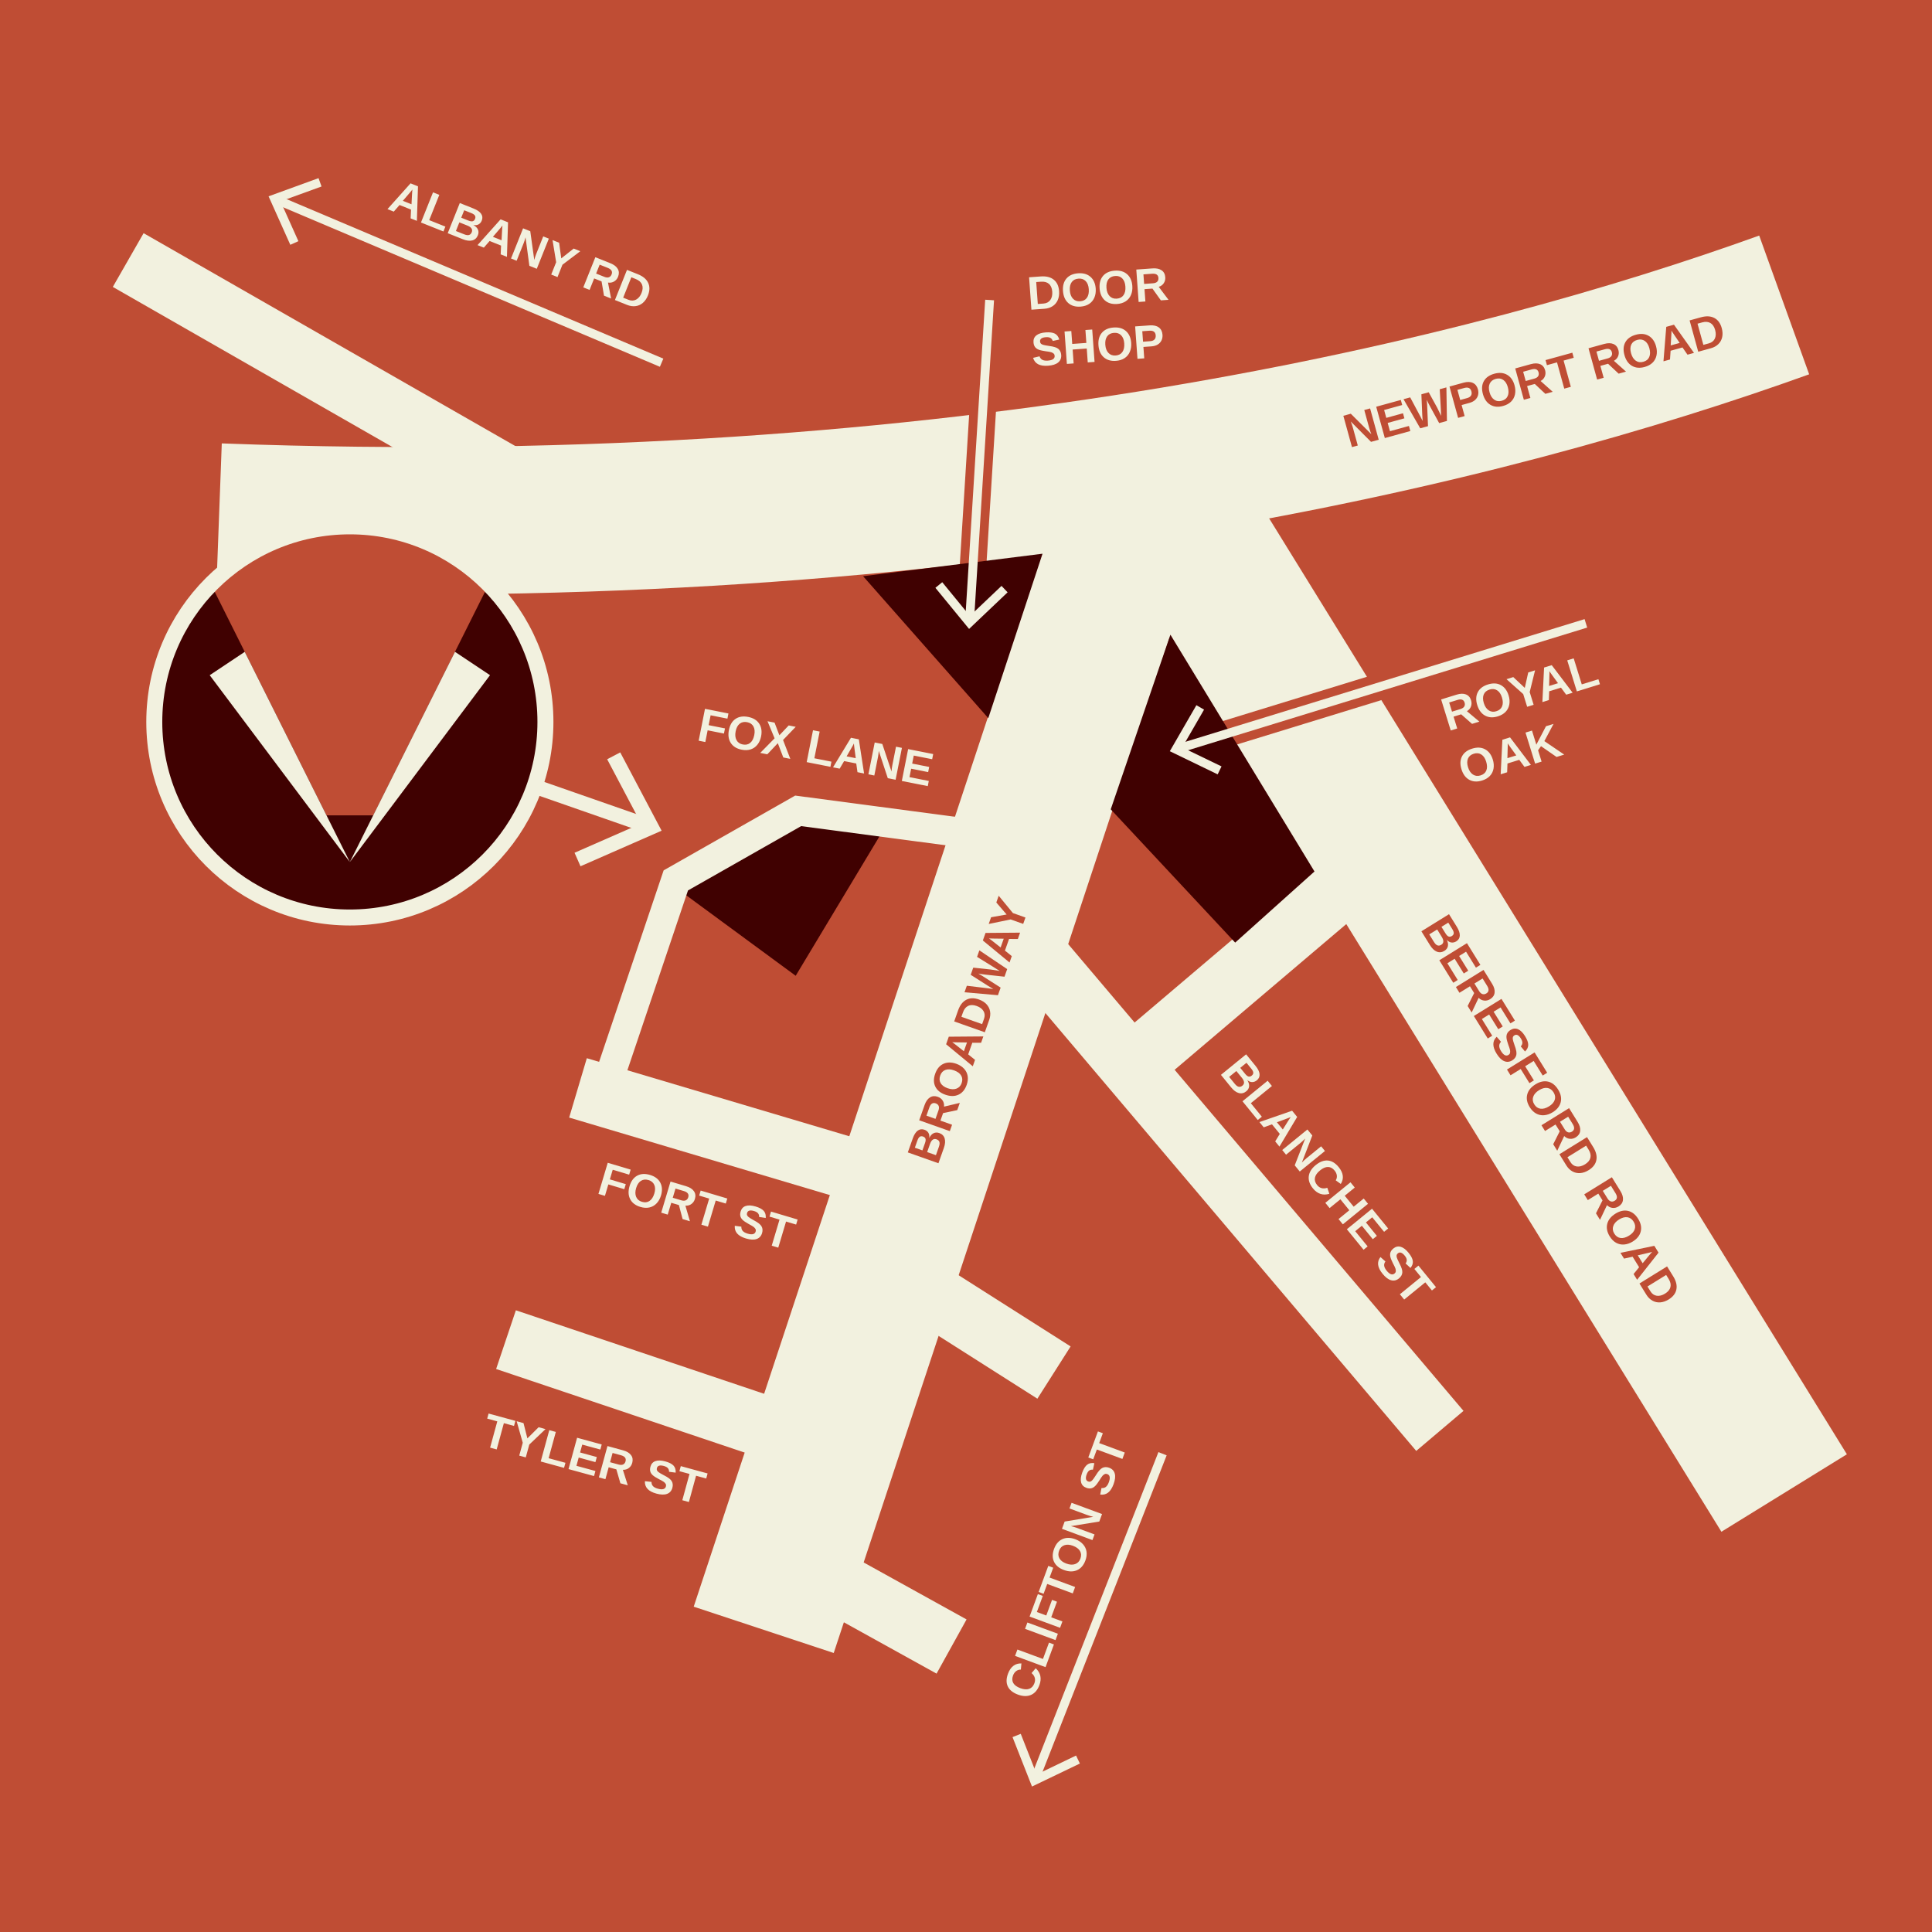
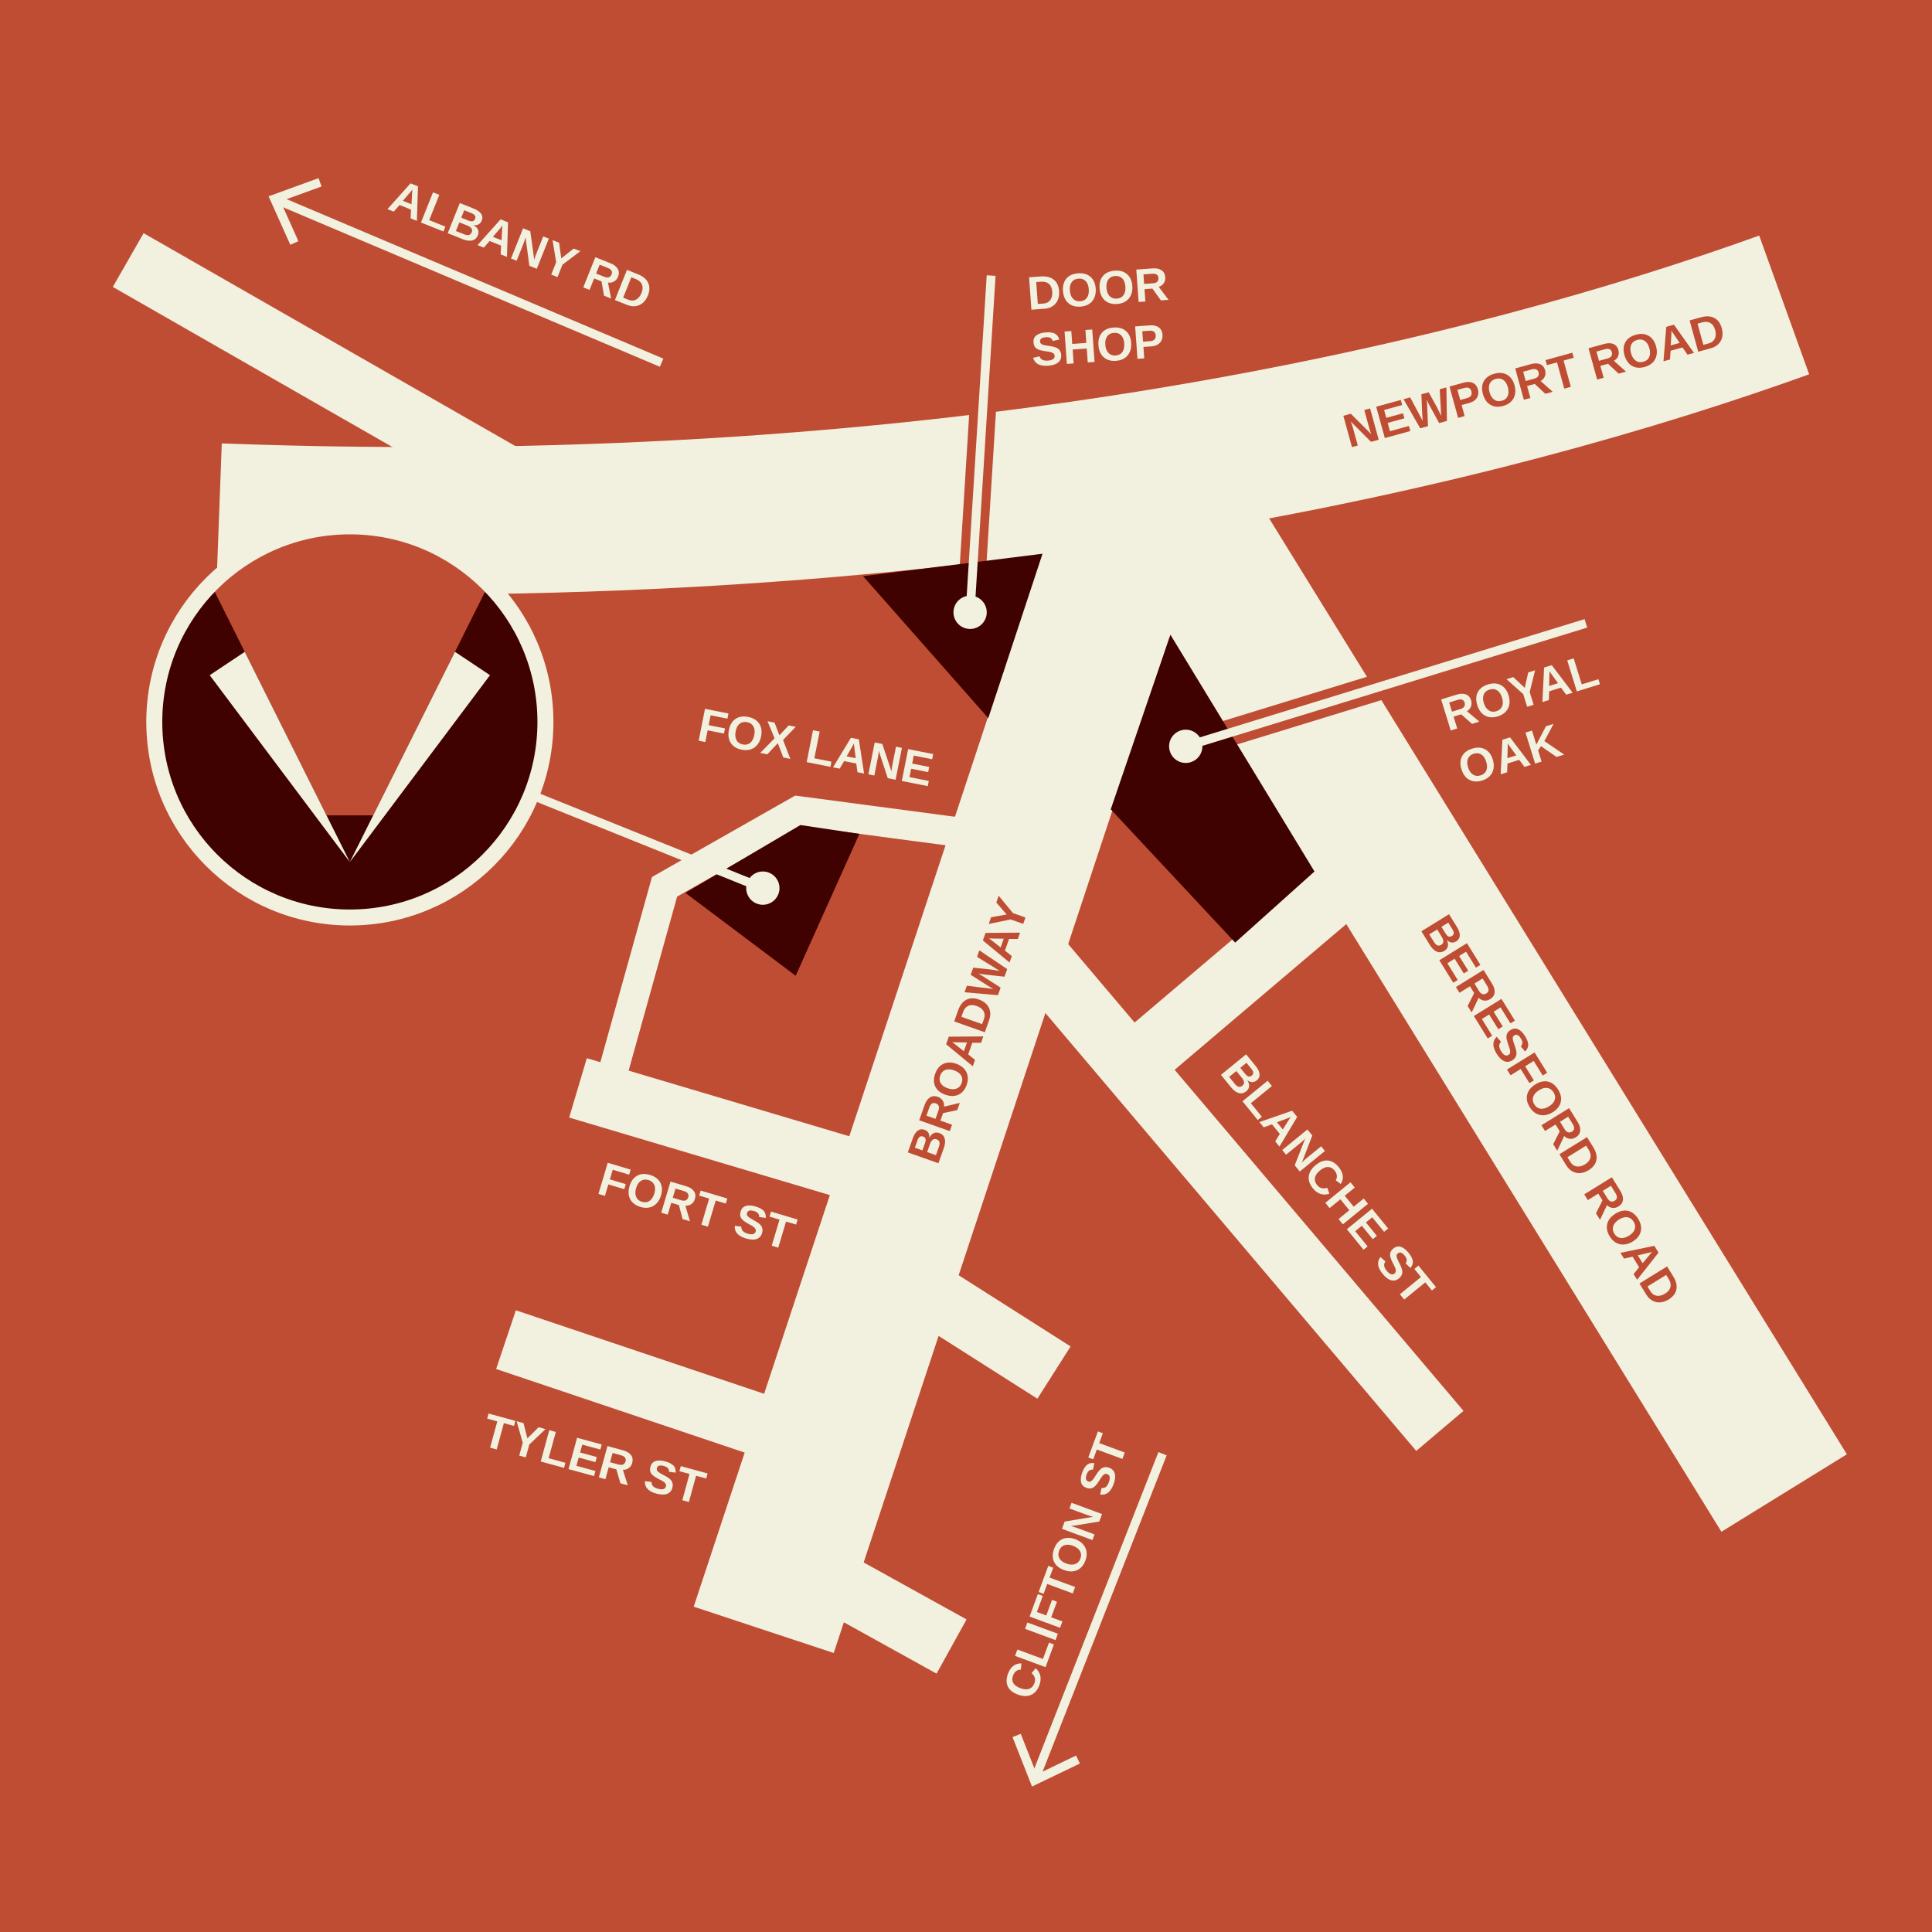
<svg xmlns="http://www.w3.org/2000/svg" id="Layer_2" data-name="Layer 2" viewBox="0 0 655.05 655.05">
  <defs>
    <style>
-       .cls-1, .cls-2, .cls-3, .cls-4, .cls-5, .cls-6, .cls-7, .cls-8, .cls-9 {
+ 
+ 
+       .main-road, .arrow-helper, .main-road, .cls-4, .arrow-line, .cls-6, .cls-7 {
        fill: none;
      }

-       .cls-2 {
-         stroke-linejoin: bevel;
-       }
- 
-       .cls-2, .cls-4 {
+       .main-road {
        stroke-width: 50px;
      }

-       .cls-2, .cls-4, .cls-5, .cls-6, .cls-7, .cls-8, .cls-9 {
+       .main-road,  .cls-4, .arrow-line, .cls-6, .cls-7 {
        stroke: #f2f1df;
      }

-       .cls-3 {
+       .arrow-helper {
        stroke: #bf4d34;
        stroke-width: 9px;
      }

-       .cls-3, .cls-4, .cls-5, .cls-6, .cls-7, .cls-8, .cls-9 {
-         stroke-miterlimit: 10;
-       }
- 
-       .cls-10, .cls-11 {
+       .label-main-road, .cls-9 {
        fill: #bf4d34;
      }

-       .cls-10, .cls-12 {
+       .label-main-road, .label {
        font-family: Arial-BoldMT, Arial;
        font-size: 16px;
        font-weight: 700;
      }

-       .cls-13 {
+       .building {
        fill: #400101;
      }

-       .cls-5 {
+       .cls-4 {
        stroke-width: 21px;
      }

-       .cls-14 {
-         clip-path: url(#clippath-1);
+       .arrow-line {
+         stroke-width: 3px;
      }

      .cls-6 {
-         stroke-width: 3px;
+         stroke-width: 10px;
      }

      .cls-7 {
-         stroke-width: 10px;
-       }
- 
-       .cls-8 {
        stroke-width: 5.42px;
      }

-       .cls-9 {
-         stroke-width: 5px;
-       }
- 
-       .cls-12, .cls-15 {
+       .label, .arrow-pointer {
        fill: #f2f1df;
      }

-       .cls-16 {
-         letter-spacing: -.09em;
-       }
- 
-       .cls-17 {
-         letter-spacing: -.02em;
-       }
- 
-       .cls-18 {
-         letter-spacing: -.06em;
-       }
- 
-       .cls-19 {
-         clip-path: url(#clippath);
-       }
    </style>
-     <clipPath id="clippath">
-       <circle class="cls-1" cx="118.62" cy="244.77" r="70.12" />
-     </clipPath>
-     <clipPath id="clippath-1">
-       <rect class="cls-1" x="33.78" y="159.92" width="169.68" height="169.68" />
-     </clipPath>
  </defs>
  <g id="Layer_1-2" data-name="Layer 1">
-     <rect class="cls-11" width="655.05" height="655.05" />
-     <polygon class="cls-13" points="226.52 299.03 269.78 330.84 299.98 280.59 273.02 273.07 226.52 299.03" />
-     <g>
-       <path class="cls-4" d="M604.93,103.39c-97.56,35.13-277.24,81.41-530.67,71.93" />
-       <line class="cls-2" x1="389.63" y1="157.46" x2="258.94" y2="552.6" />
-       <line class="cls-2" x1="604.92" y1="506.21" x2="389.63" y2="157.46" />
-       <polyline class="cls-7" points="204.47 371.69 229.14 298.5 270.62 274.92 335.08 283.47" />
-       <line class="cls-5" x1="299.98" y1="399.78" x2="195.97" y2="368.85" />
-       <line class="cls-5" x1="171.56" y1="454.21" x2="263.55" y2="485.15" />
-       <line class="cls-5" x1="349.9" y1="321.86" x2="488.19" y2="485.15" />
-       <line class="cls-5" x1="458.84" y1="297.52" x2="383.47" y2="361.5" />
-       <line class="cls-5" x1="273.02" y1="530.79" x2="322.63" y2="558.26" />
-       <line class="cls-5" x1="357.36" y1="465.37" x2="305.94" y2="432.68" />
-       <line class="cls-5" x1="178.59" y1="165.55" x2="43.47" y2="88.17" />
+     <rect id="ground" class="cls-9" width="655.05" height="655.05" />
+     <g id="roads">
+       <path class="main-road" d="M604.93,103.39c-97.56,35.13-277.24,81.41-530.67,71.93" />
+       <line class="main-road" x1="389.63" y1="157.46" x2="258.94" y2="552.6" />
+       <line class="main-road" x1="604.92" y1="506.21" x2="389.63" y2="157.46" />
+       <polyline class="cls-6" points="204.64 374.86 225.32 300.67 270.62 274.92 335.08 283.47" />
+       <line class="cls-4" x1="299.98" y1="399.78" x2="195.97" y2="368.85" />
+       <line class="cls-4" x1="171.56" y1="454.21" x2="263.55" y2="485.15" />
+       <line class="cls-4" x1="349.9" y1="321.86" x2="488.19" y2="485.15" />
+       <line class="cls-4" x1="458.84" y1="297.52" x2="383.47" y2="361.5" />
+       <line class="cls-4" x1="273.02" y1="530.79" x2="322.63" y2="558.26" />
+       <line class="cls-4" x1="357.36" y1="465.37" x2="305.94" y2="432.68" />
+       <line class="cls-4" x1="178.59" y1="165.55" x2="43.47" y2="88.17" />
    </g>
-     <text class="cls-10" transform="translate(457.35 151.88) rotate(-15.4)">
-       <tspan x="0" y="0">NEWPORT ROAD</tspan>
-     </text>
-     <text class="cls-10" transform="translate(481.36 314.84) rotate(58.24)">
-       <tspan x="0" y="0">BERESFORD ROAD</tspan>
-     </text>
-     <text class="cls-10" transform="translate(317.82 395.42) rotate(-70.5)">
-       <tspan x="0" y="0">BROAD</tspan>
-       <tspan class="cls-18" x="58.66" y="0">W</tspan>
-       <tspan class="cls-16" x="72.88" y="0">A</tspan>
-       <tspan class="cls-17" x="82.97" y="0">Y</tspan>
-     </text>
-     <text class="cls-12" transform="translate(235.83 250.93) rotate(11.21)">
-       <tspan x="0" y="0">FOX LANE</tspan>
-     </text>
-     <text class="cls-12" transform="translate(201.87 404.49) rotate(16.64)">
-       <tspan x="0" y="0">FORT ST</tspan>
-     </text>
-     <text class="cls-12" transform="translate(413.28 363.6) rotate(50.8)">
-       <tspan x="0" y="0">BLANCHE ST</tspan>
-     </text>
-     <g>
-       <line class="cls-9" x1="118.62" y1="244.77" x2="219.2" y2="279.86" />
-       <polygon class="cls-15" points="196.82 293.71 194.8 289.13 217.38 279.23 205.86 257.43 210.29 255.1 224.32 281.65 196.82 293.71" />
+     <g id="arrow_helpers" data-name="arrow helpers">
+       <line id="helper-to-door-shop" class="arrow-helper" x1="333.45" y1="135.1" x2="329.65" y2="195.99" />
+       <line id="helper-to-royal-oak" class="arrow-helper" x1="471.47" y1="231.71" x2="413.15" y2="249.63" />
    </g>
-     <g>
-       <line class="cls-6" x1="224.32" y1="122.98" x2="94.06" y2="67.83" />
-       <polygon class="cls-15" points="108 60.4 109.02 63.23 95.12 68.27 101.17 81.77 98.43 83 91.06 66.56 108 60.4" />
+     <g id="buildings">
+       <polygon class="building" points="232.38 302.73 269.78 330.84 291.38 282.73 271.38 279.73 232.38 302.73" />
+       <polygon class="building" points="376.6 274.4 418.79 319.59 445.68 295.48 396.83 215.19 376.6 274.4" />
+       <polygon class="building" points="292.63 195.36 335.08 243.49 353.47 187.74 292.63 195.36" />
    </g>
-     <text class="cls-12" transform="translate(131 70.75) rotate(21.79)">
-       <tspan x="0" y="0">ALBAN</tspan>
-       <tspan class="cls-17" x="55.99" y="0">Y</tspan>
-       <tspan x="66.38" y="0" xml:space="preserve"> RD</tspan>
-     </text>
-     <line class="cls-3" x1="471.47" y1="231.71" x2="413.15" y2="249.63" />
-     <polygon class="cls-13" points="376.6 274.4 418.79 319.59 445.68 295.48 396.83 215.19 376.6 274.4" />
-     <g>
+     <g id="arrows">
+       <g id="to-door-shop">
+         <g>
+           <line class="arrow-line" x1="336.05" y1="93.43" x2="328.9" y2="207.89" />
+           <path class="arrow-pointer" d="M323.29,207.26c-.19,3.11,2.17,5.79,5.28,5.98,3.11.19,5.79-2.17,5.98-5.28.19-3.11-2.17-5.79-5.28-5.98-3.11-.19-5.79,2.17-5.98,5.28Z" />
+         </g>
+       </g>
+       <g id="to-clifton-st">
+         <g>
+           <line class="arrow-line" x1="394.16" y1="492.89" x2="351.09" y2="602.7" />
+           <polygon class="arrow-pointer" points="343.3 588.97 346.09 587.86 351.51 601.63 364.84 595.22 366.14 597.93 349.9 605.73 343.3 588.97" />
+         </g>
+       </g>
+       <g id="to-albany-rd">
+         <g>
+           <line class="arrow-line" x1="224.32" y1="122.98" x2="94.06" y2="67.83" />
+           <polygon class="arrow-pointer" points="108 60.4 109.02 63.23 95.12 68.27 101.17 81.77 98.43 83 91.06 66.56 108 60.4" />
+         </g>
+       </g>
+       <g id="to-foxys">
+         <g>
+           <line class="arrow-line" x1="118.62" y1="244.77" x2="258.91" y2="301.23" />
+           <path class="arrow-pointer" d="M256.54,306.36c2.89,1.16,6.17-.24,7.34-3.13s-.24-6.17-3.13-7.34c-2.89-1.16-6.17.24-7.34,3.13s.24,6.17,3.13,7.34Z" />
+         </g>
+       </g>
+       <g id="to-royal-oak">
+         <g>
+           <line class="arrow-line" x1="537.7" y1="211.35" x2="401.75" y2="253.13" />
+           <path class="arrow-pointer" d="M400.37,247.65c-2.98.91-4.65,4.07-3.73,7.05.91,2.98,4.07,4.65,7.05,3.73,2.98-.91,4.65-4.07,3.73-7.05-.91-2.98-4.07-4.65-7.05-3.73Z" />
+         </g>
+       </g>
+     </g>
+     <g id="fox">
+       <circle class="cls-9" cx="118.62" cy="244.77" r="66.31" />
      <g>
-         <line class="cls-6" x1="394.16" y1="492.89" x2="351.09" y2="602.7" />
-         <polygon class="cls-15" points="343.3 588.97 346.09 587.86 351.51 601.63 364.84 595.22 366.14 597.93 349.9 605.73 343.3 588.97" />
+         <path class="building" d="M166.14,197.25l-11.88,23.76-27.72,55.44h-15.84l-39.6-79.2c-12.16,12.16-19.68,28.96-19.68,47.52,0,37.11,30.09,67.2,67.2,67.2s67.2-30.09,67.2-67.2c0-18.56-7.52-35.36-19.68-47.52" />
+         <path class="arrow-pointer" d="M82.98,221.01l35.64,71.28-47.52-63.36,11.88-7.92ZM118.62,292.28l47.52-63.36-11.88-7.92-35.64,71.28Z" />
      </g>
-       <text class="cls-12" transform="translate(350.12 577.1) rotate(-69.74)">
-         <tspan x="0" y="0">CLIF</tspan>
-         <tspan class="cls-17" x="35.55" y="0">T</tspan>
-         <tspan x="45.03" y="0">ON ST</tspan>
+       <circle class="cls-7" cx="118.62" cy="244.77" r="66.31" />
+     </g>
+     <g id="labels">
+       <text class="label" transform="translate(235.83 250.93) rotate(11.21)">
+         <tspan x="0" y="0">FOX LANE</tspan>
      </text>
-     </g>
-     <g class="cls-19">
-       <circle class="cls-11" cx="118.62" cy="244.77" r="66.31" />
-       <g class="cls-14">
-         <path class="cls-13" d="M166.14,197.25l-11.88,23.76-27.72,55.44h-15.84l-39.6-79.2c-12.16,12.16-19.68,28.96-19.68,47.52,0,37.11,30.09,67.2,67.2,67.2s67.2-30.09,67.2-67.2c0-18.56-7.52-35.36-19.68-47.52" />
-         <path class="cls-15" d="M82.98,221.01l35.64,71.28-47.52-63.36,11.88-7.92ZM118.62,292.28l47.52-63.36-11.88-7.92-35.64,71.28Z" />
-         <rect class="cls-1" x="33.78" y="159.92" width="169.68" height="169.68" />
-       </g>
-       <circle class="cls-8" cx="118.62" cy="244.77" r="66.31" />
-     </g>
-     <text class="cls-12" transform="translate(162.57 489.84) rotate(15.3)">
-       <tspan x="0" y="0">TYLER ST</tspan>
-     </text>
-     <g>
-       <text class="cls-12" transform="translate(490.85 247.99) rotate(-17.22)">
-         <tspan x="0" y="0">RO</tspan>
-         <tspan class="cls-16" x="24" y="0">Y</tspan>
-         <tspan x="33.2" y="0">A</tspan>
-         <tspan class="cls-17" x="44.76" y="0">L</tspan>
+       <text class="label" transform="translate(201.87 404.49) rotate(16.64)">
+         <tspan x="0" y="0">FORT ST</tspan>
+       </text>
+       <text class="label" transform="translate(413.28 363.6) rotate(50.8)">
+         <tspan x="0" y="0">BLANCHE ST</tspan>
+       </text>
+       <text class="label" transform="translate(162.57 489.84) rotate(15.3)">
+         <tspan x="0" y="0">TYLER ST</tspan>
+       </text>
+       <text class="label" transform="translate(490.85 247.99) rotate(-17.22)">
+         <tspan x="0" y="0">ROYAL</tspan>
        <tspan x="0" y="19.2">OAK</tspan>
      </text>
-       <g>
-         <line class="cls-6" x1="537.7" y1="211.35" x2="399.74" y2="253.75" />
-         <polygon class="cls-15" points="405.64 239.1 408.24 240.6 400.84 253.41 414.16 259.85 412.85 262.55 396.63 254.7 405.64 239.1" />
-       </g>
-     </g>
-     <line class="cls-3" x1="333.45" y1="135.1" x2="329.65" y2="195.99" />
-     <polygon class="cls-13" points="292.63 195.36 335.08 243.49 353.47 187.74 292.63 195.36" />
-     <g>
-       <text class="cls-12" transform="translate(348.63 105.08) rotate(-4.12)">
+       <text class="label" transform="translate(350.12 577.1) rotate(-69.74)">
+         <tspan x="0" y="0">CLIFTON ST</tspan>
+       </text>
+       <text class="label" transform="translate(348.63 105.08) rotate(-4.12)">
        <tspan x="0" y="0">DOOR</tspan>
-         <tspan x="0" y="19.2">SHO</tspan>
-         <tspan class="cls-17" x="34.67" y="19.2">P</tspan>
+         <tspan x="0" y="19.2">SHOP</tspan>
      </text>
-       <g>
-         <line class="cls-6" x1="335.53" y1="101.72" x2="328.77" y2="209.99" />
-         <polygon class="cls-15" points="317.15 199.3 319.47 197.4 328.84 208.84 339.57 198.65 341.63 200.83 328.57 213.24 317.15 199.3" />
-       </g>
+       <text class="label" transform="translate(131 70.75) rotate(21.79)">
+         <tspan x="0" y="0">ALBANY RD</tspan>
+       </text>
+       <text class="label-main-road" transform="translate(457.35 151.88) rotate(-15.4)">
+         <tspan x="0" y="0">NEWPORT ROAD</tspan>
+       </text>
+       <text class="label-main-road" transform="translate(481.36 314.84) rotate(58.24)">
+         <tspan x="0" y="0">BERESFORD ROAD</tspan>
+       </text>
+       <text class="label-main-road" transform="translate(317.82 395.42) rotate(-70.5)">
+         <tspan x="0" y="0">BROADWAY</tspan>
+       </text>
    </g>
  </g>
</svg>
